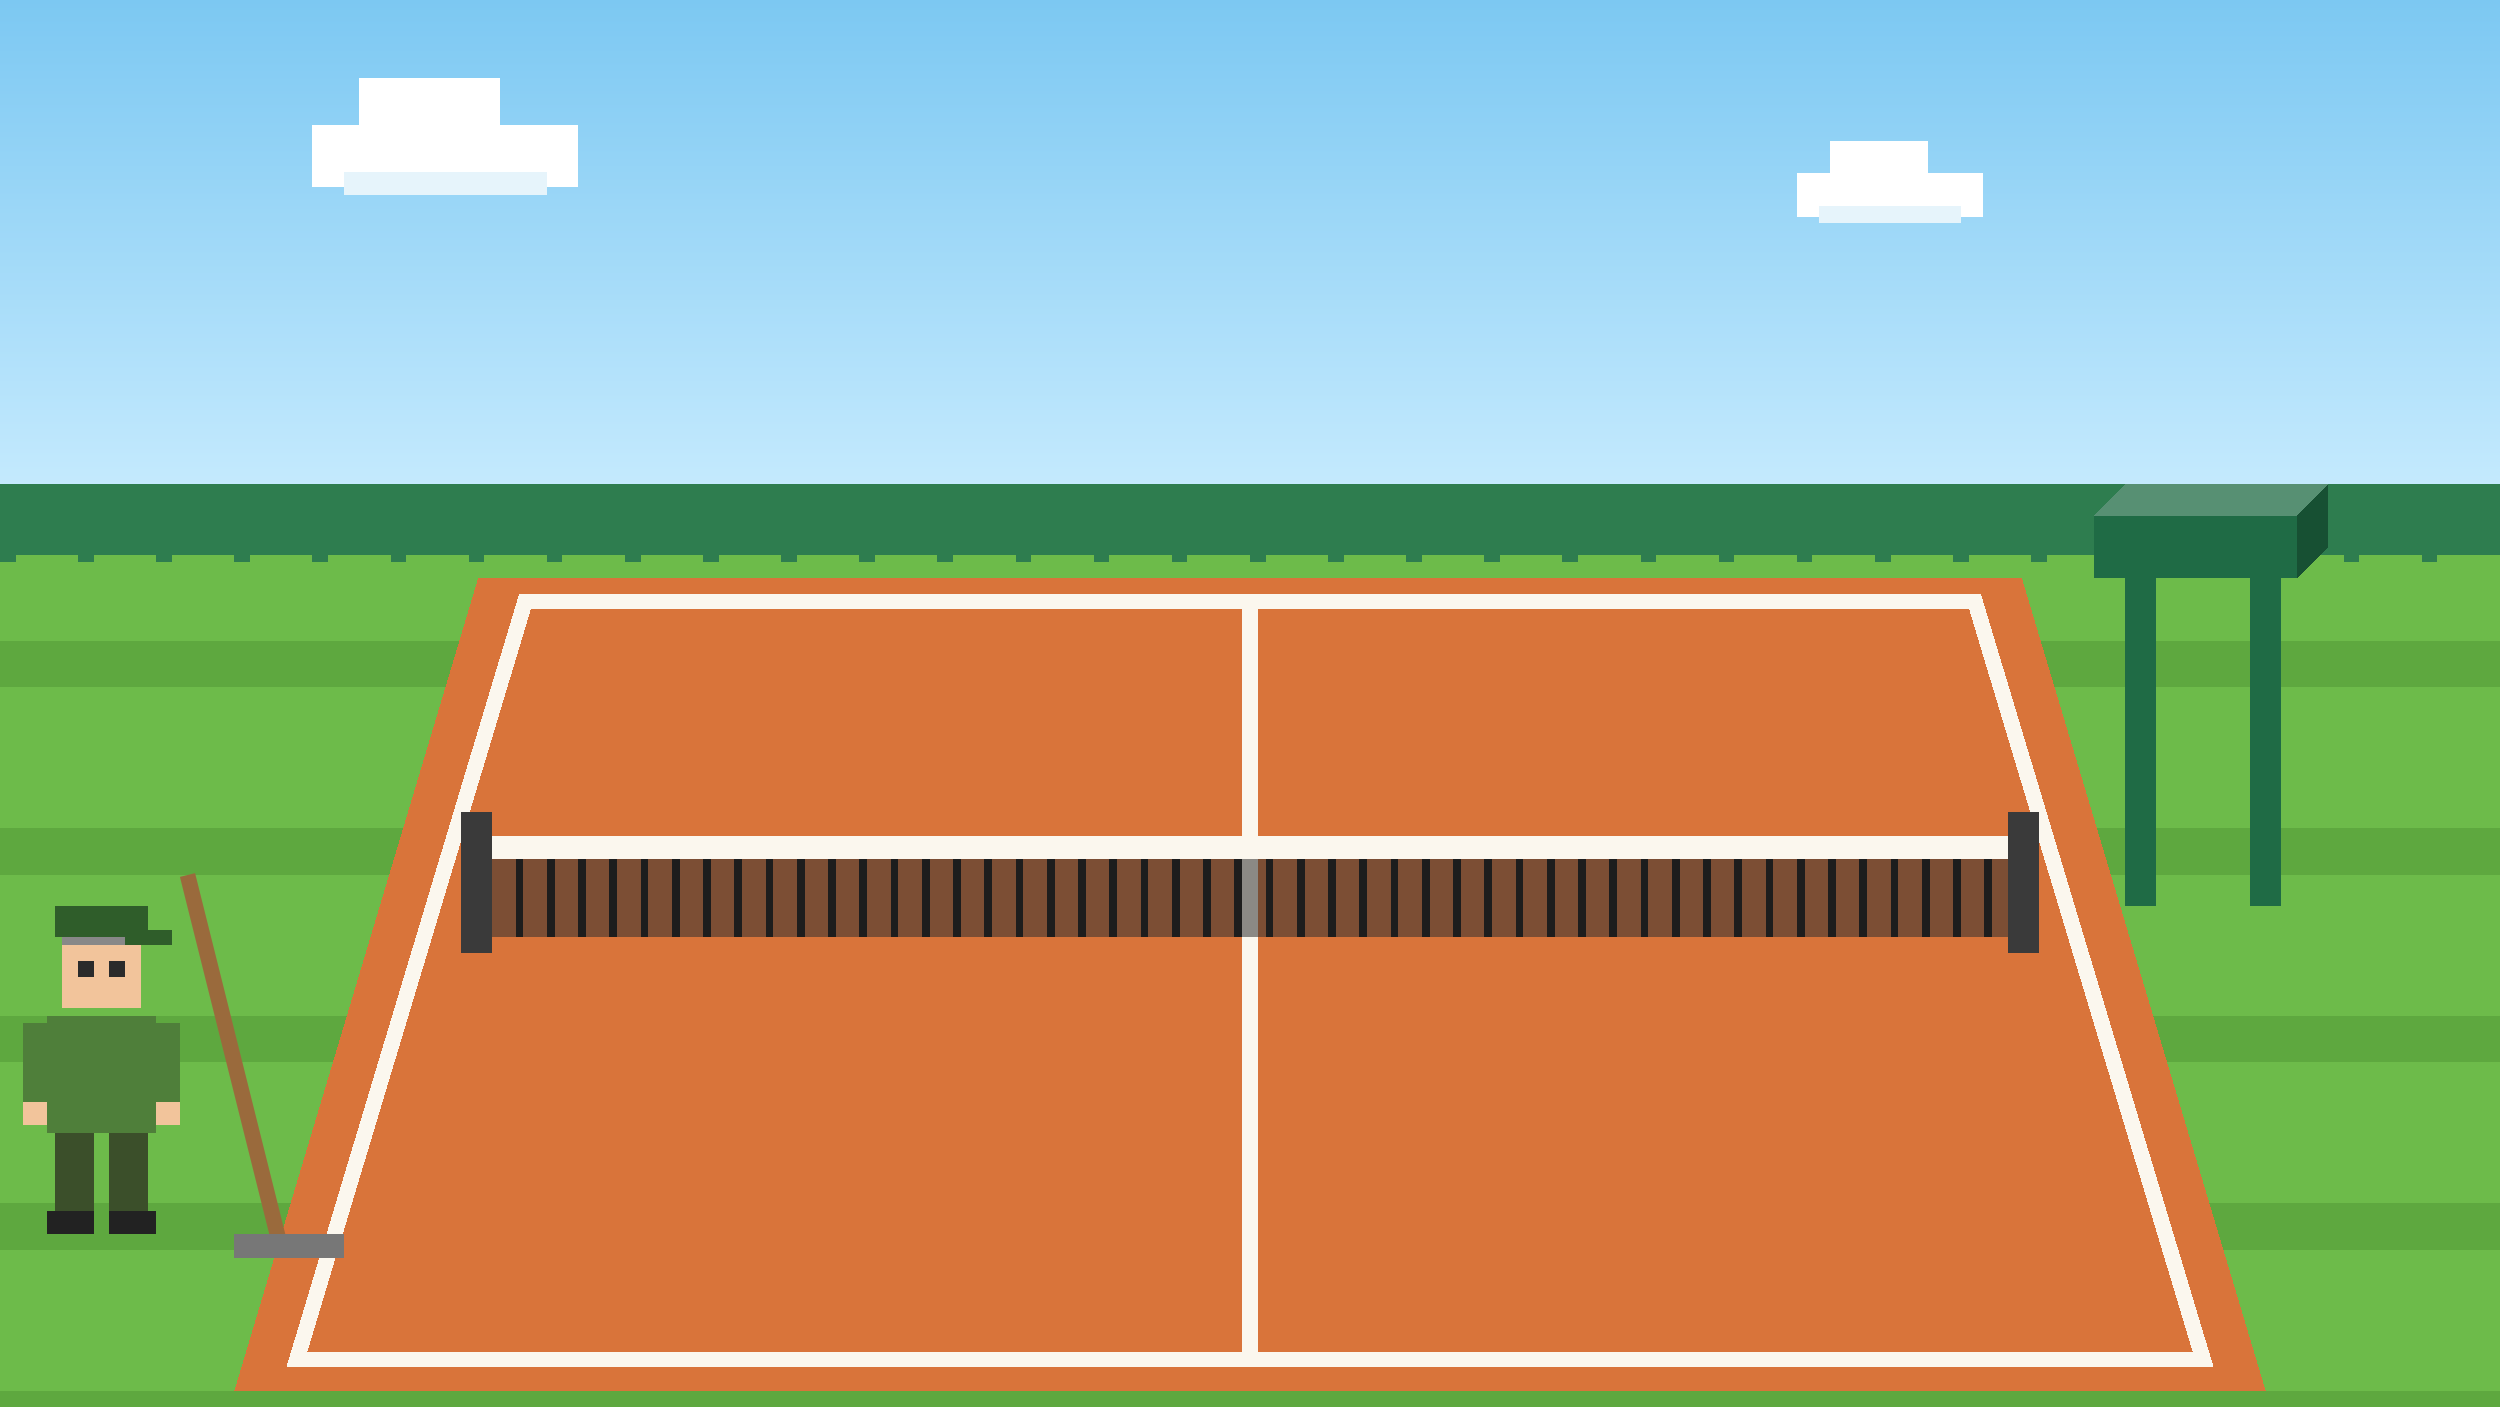
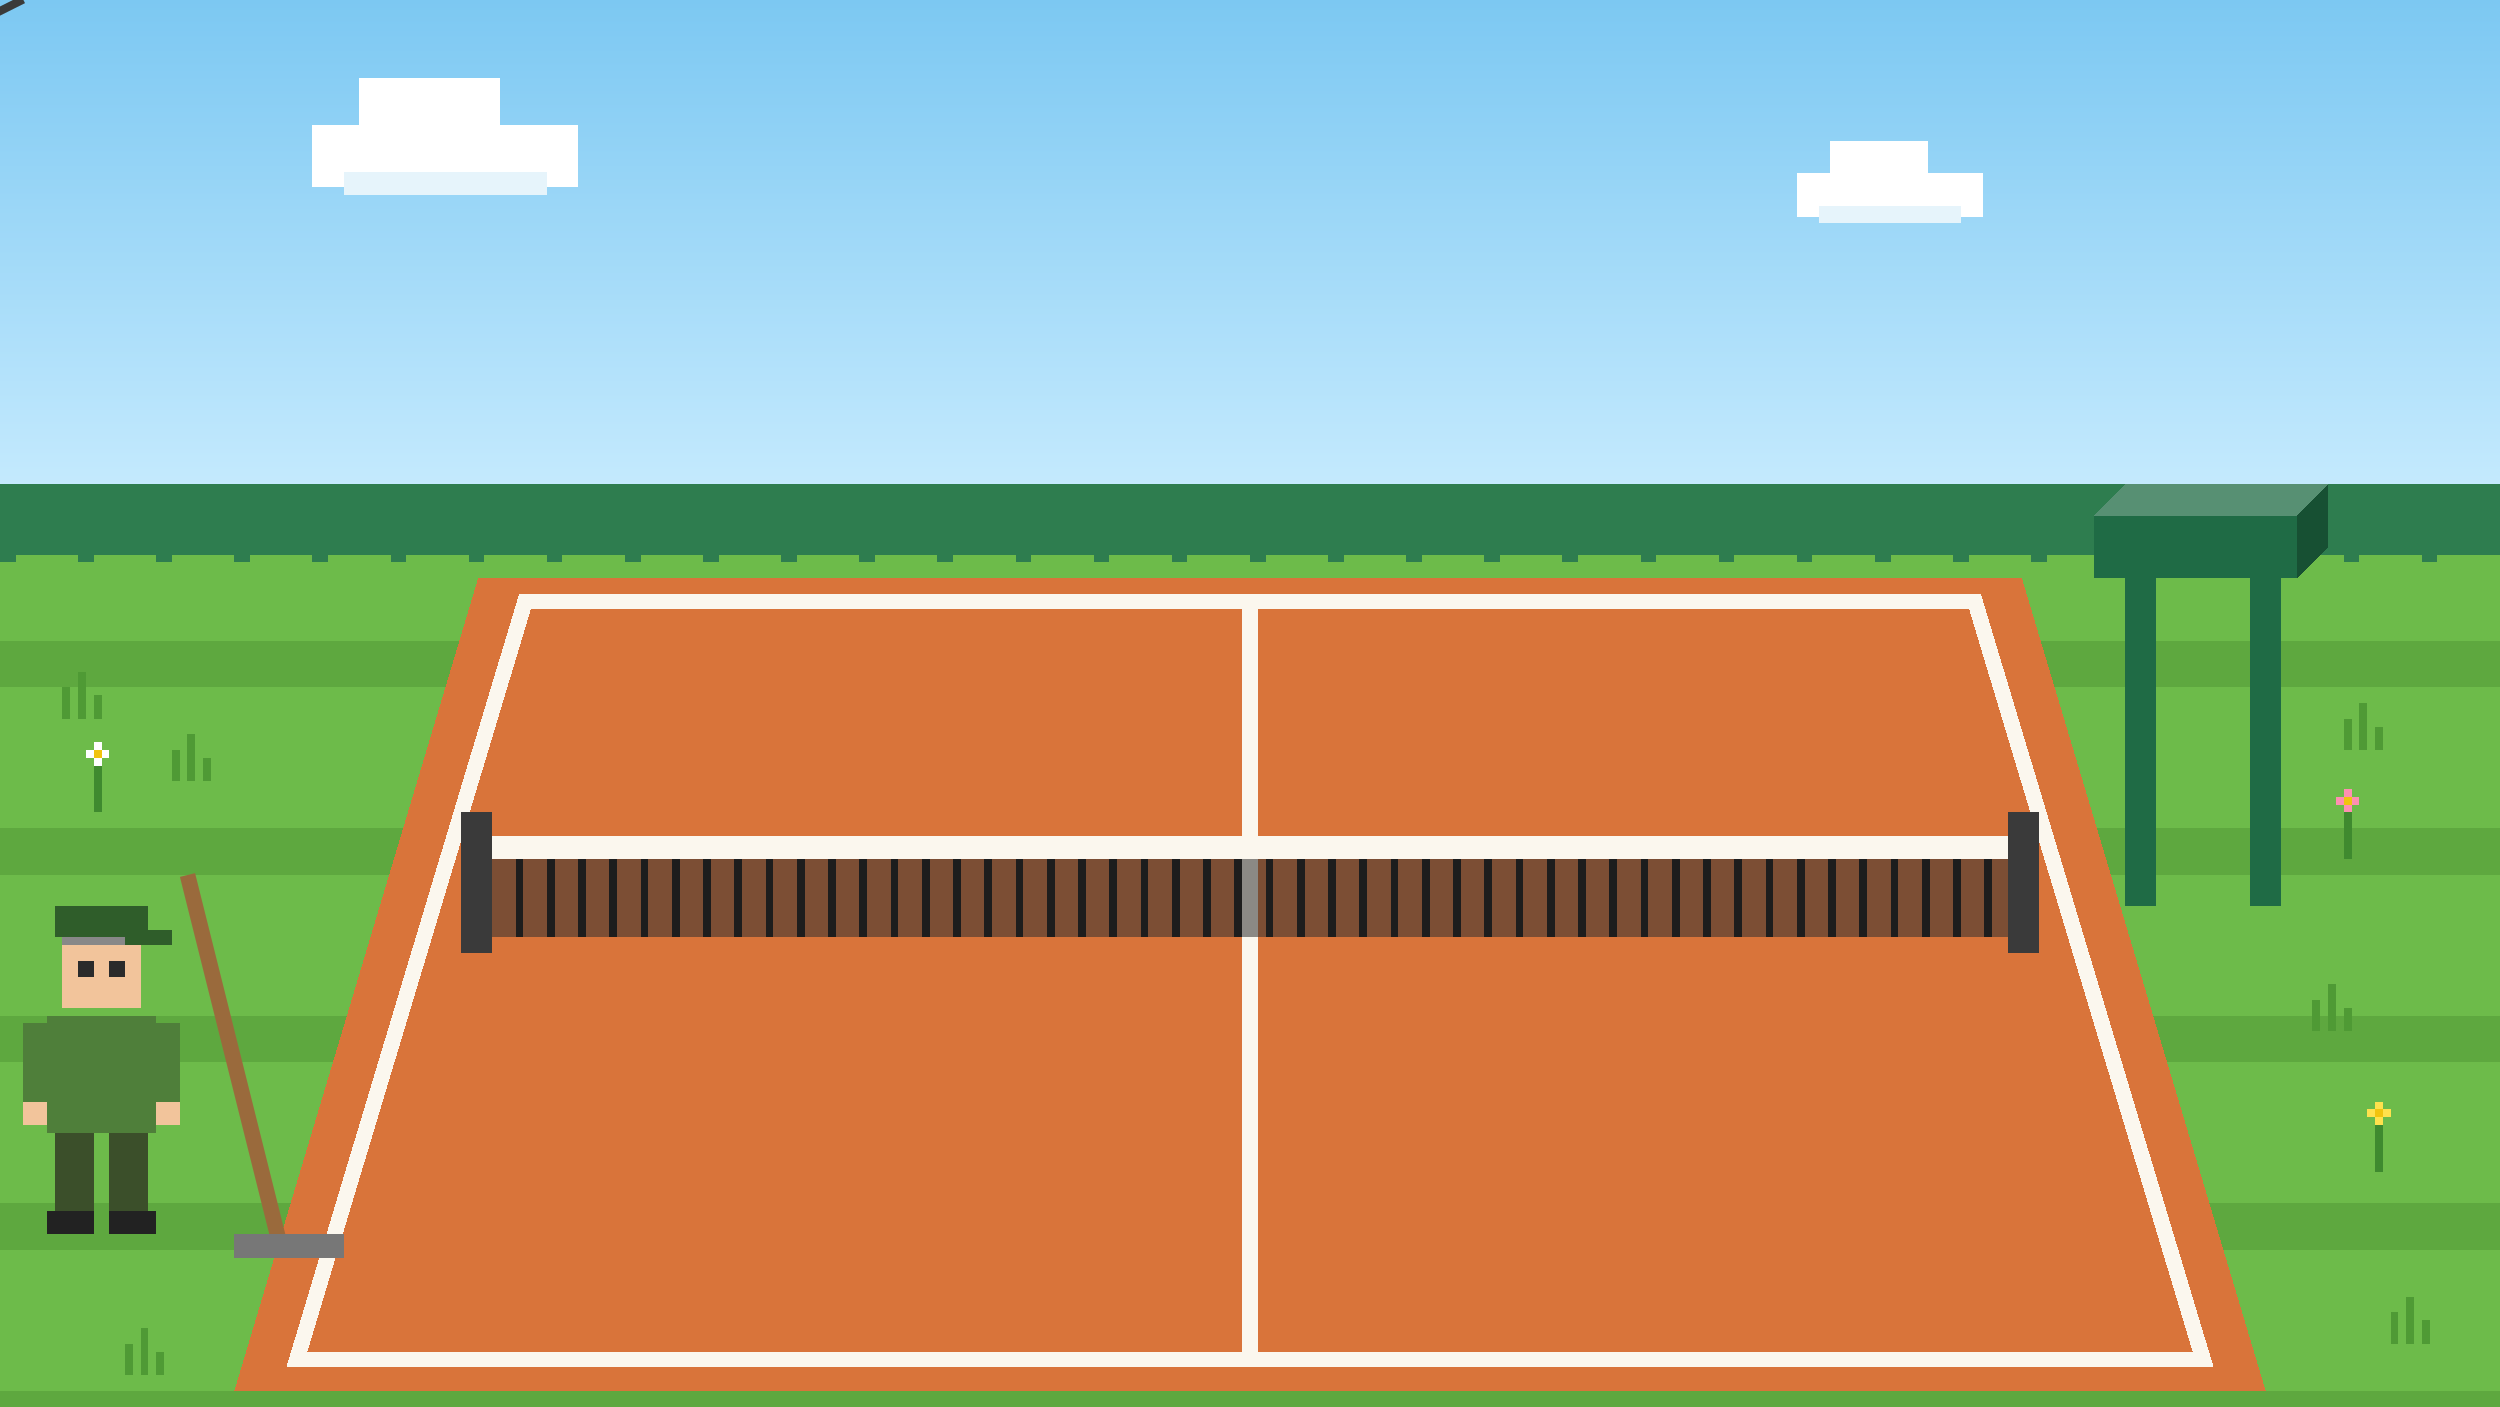
<svg xmlns="http://www.w3.org/2000/svg" viewBox="0 0 320 180" shape-rendering="crispEdges">
  <defs>
    <linearGradient id="sky" x1="0" y1="0" x2="0" y2="1">
      <stop offset="0" stop-color="#7cc8f2" />
      <stop offset="1" stop-color="#cdeeff" />
    </linearGradient>
  </defs>
  <rect x="0" y="0" width="320" height="70" fill="url(#sky)" />
  <rect x="0" y="70" width="320" height="110" fill="#6dbb4a" />
  <rect x="0" y="82" width="320" height="6" fill="#5ea83f" />
  <rect x="0" y="106" width="320" height="6" fill="#5ea83f" />
  <rect x="0" y="130" width="320" height="6" fill="#5ea83f" />
  <rect x="0" y="154" width="320" height="6" fill="#5ea83f" />
  <rect x="0" y="178" width="320" height="6" fill="#5ea83f" />
  <g>
-     <animateTransform attributeName="transform" type="translate" values="0 0;12.0 0;0 0" dur="26s" repeatCount="indefinite" />
+     <animateTransform attributeName="transform" type="translate" values="0 0;18.0 0;0 0" dur="9s" repeatCount="indefinite" />
    <rect x="40" y="16.0" width="34.0" height="8.0" fill="#ffffff" />
    <rect x="46.0" y="10" width="18.0" height="8.0" fill="#ffffff" />
    <rect x="44.0" y="22.0" width="26.0" height="3.0" fill="#e6f4fb" />
  </g>
  <g>
-     <animateTransform attributeName="transform" type="translate" values="0 0;8.4 0;0 0" dur="27s" repeatCount="indefinite" />
+     <animateTransform attributeName="transform" type="translate" values="0 0;12.6 0;0 0" dur="9s" repeatCount="indefinite" />
    <rect x="230" y="22.2" width="23.8" height="5.6" fill="#ffffff" />
    <rect x="234.2" y="18" width="12.6" height="5.6" fill="#ffffff" />
    <rect x="232.8" y="26.4" width="18.2" height="2.1" fill="#e6f4fb" />
  </g>
  <rect x="0" y="62" width="2" height="10" fill="#2e7d4f" />
  <rect x="10" y="62" width="2" height="10" fill="#2e7d4f" />
  <rect x="20" y="62" width="2" height="10" fill="#2e7d4f" />
  <rect x="30" y="62" width="2" height="10" fill="#2e7d4f" />
  <rect x="40" y="62" width="2" height="10" fill="#2e7d4f" />
  <rect x="50" y="62" width="2" height="10" fill="#2e7d4f" />
  <rect x="60" y="62" width="2" height="10" fill="#2e7d4f" />
  <rect x="70" y="62" width="2" height="10" fill="#2e7d4f" />
  <rect x="80" y="62" width="2" height="10" fill="#2e7d4f" />
  <rect x="90" y="62" width="2" height="10" fill="#2e7d4f" />
  <rect x="100" y="62" width="2" height="10" fill="#2e7d4f" />
  <rect x="110" y="62" width="2" height="10" fill="#2e7d4f" />
  <rect x="120" y="62" width="2" height="10" fill="#2e7d4f" />
  <rect x="130" y="62" width="2" height="10" fill="#2e7d4f" />
  <rect x="140" y="62" width="2" height="10" fill="#2e7d4f" />
  <rect x="150" y="62" width="2" height="10" fill="#2e7d4f" />
  <rect x="160" y="62" width="2" height="10" fill="#2e7d4f" />
  <rect x="170" y="62" width="2" height="10" fill="#2e7d4f" />
  <rect x="180" y="62" width="2" height="10" fill="#2e7d4f" />
  <rect x="190" y="62" width="2" height="10" fill="#2e7d4f" />
  <rect x="200" y="62" width="2" height="10" fill="#2e7d4f" />
  <rect x="210" y="62" width="2" height="10" fill="#2e7d4f" />
  <rect x="220" y="62" width="2" height="10" fill="#2e7d4f" />
  <rect x="230" y="62" width="2" height="10" fill="#2e7d4f" />
  <rect x="240" y="62" width="2" height="10" fill="#2e7d4f" />
  <rect x="250" y="62" width="2" height="10" fill="#2e7d4f" />
  <rect x="260" y="62" width="2" height="10" fill="#2e7d4f" />
  <rect x="270" y="62" width="2" height="10" fill="#2e7d4f" />
  <rect x="280" y="62" width="2" height="10" fill="#2e7d4f" />
  <rect x="290" y="62" width="2" height="10" fill="#2e7d4f" />
  <rect x="300" y="62" width="2" height="10" fill="#2e7d4f" />
  <rect x="310" y="62" width="2" height="10" fill="#2e7d4f" />
  <rect x="0" y="62" width="320" height="9" fill="#2e7d4f" />
  <polygon points="61.2,74 258.8,74 290,178 30,178" fill="#d9743a" />
  <polygon points="67.2,77 252.8,77 282,174 38,174" fill="none" stroke="#fbf7ee" stroke-width="2" />
  <line x1="160.0" y1="77" x2="160.0" y2="174" stroke="#fbf7ee" stroke-width="2" />
  <rect x="62" y="108" width="196" height="12" fill="#2f2f2f" opacity="0.55" />
  <rect x="62" y="108" width="1" height="12" fill="#1d1d1d" />
  <rect x="66" y="108" width="1" height="12" fill="#1d1d1d" />
  <rect x="70" y="108" width="1" height="12" fill="#1d1d1d" />
  <rect x="74" y="108" width="1" height="12" fill="#1d1d1d" />
  <rect x="78" y="108" width="1" height="12" fill="#1d1d1d" />
  <rect x="82" y="108" width="1" height="12" fill="#1d1d1d" />
  <rect x="86" y="108" width="1" height="12" fill="#1d1d1d" />
  <rect x="90" y="108" width="1" height="12" fill="#1d1d1d" />
  <rect x="94" y="108" width="1" height="12" fill="#1d1d1d" />
  <rect x="98" y="108" width="1" height="12" fill="#1d1d1d" />
  <rect x="102" y="108" width="1" height="12" fill="#1d1d1d" />
  <rect x="106" y="108" width="1" height="12" fill="#1d1d1d" />
  <rect x="110" y="108" width="1" height="12" fill="#1d1d1d" />
  <rect x="114" y="108" width="1" height="12" fill="#1d1d1d" />
  <rect x="118" y="108" width="1" height="12" fill="#1d1d1d" />
  <rect x="122" y="108" width="1" height="12" fill="#1d1d1d" />
  <rect x="126" y="108" width="1" height="12" fill="#1d1d1d" />
  <rect x="130" y="108" width="1" height="12" fill="#1d1d1d" />
  <rect x="134" y="108" width="1" height="12" fill="#1d1d1d" />
  <rect x="138" y="108" width="1" height="12" fill="#1d1d1d" />
  <rect x="142" y="108" width="1" height="12" fill="#1d1d1d" />
  <rect x="146" y="108" width="1" height="12" fill="#1d1d1d" />
  <rect x="150" y="108" width="1" height="12" fill="#1d1d1d" />
  <rect x="154" y="108" width="1" height="12" fill="#1d1d1d" />
  <rect x="158" y="108" width="1" height="12" fill="#1d1d1d" />
  <rect x="162" y="108" width="1" height="12" fill="#1d1d1d" />
  <rect x="166" y="108" width="1" height="12" fill="#1d1d1d" />
  <rect x="170" y="108" width="1" height="12" fill="#1d1d1d" />
  <rect x="174" y="108" width="1" height="12" fill="#1d1d1d" />
  <rect x="178" y="108" width="1" height="12" fill="#1d1d1d" />
  <rect x="182" y="108" width="1" height="12" fill="#1d1d1d" />
  <rect x="186" y="108" width="1" height="12" fill="#1d1d1d" />
  <rect x="190" y="108" width="1" height="12" fill="#1d1d1d" />
  <rect x="194" y="108" width="1" height="12" fill="#1d1d1d" />
  <rect x="198" y="108" width="1" height="12" fill="#1d1d1d" />
  <rect x="202" y="108" width="1" height="12" fill="#1d1d1d" />
  <rect x="206" y="108" width="1" height="12" fill="#1d1d1d" />
  <rect x="210" y="108" width="1" height="12" fill="#1d1d1d" />
  <rect x="214" y="108" width="1" height="12" fill="#1d1d1d" />
  <rect x="218" y="108" width="1" height="12" fill="#1d1d1d" />
  <rect x="222" y="108" width="1" height="12" fill="#1d1d1d" />
  <rect x="226" y="108" width="1" height="12" fill="#1d1d1d" />
  <rect x="230" y="108" width="1" height="12" fill="#1d1d1d" />
  <rect x="234" y="108" width="1" height="12" fill="#1d1d1d" />
  <rect x="238" y="108" width="1" height="12" fill="#1d1d1d" />
  <rect x="242" y="108" width="1" height="12" fill="#1d1d1d" />
  <rect x="246" y="108" width="1" height="12" fill="#1d1d1d" />
  <rect x="250" y="108" width="1" height="12" fill="#1d1d1d" />
  <rect x="254" y="108" width="1" height="12" fill="#1d1d1d" />
  <rect x="62" y="107" width="196" height="3" fill="#fbf7ee" />
  <rect x="59" y="104" width="4" height="18" fill="#3a3a3a" />
  <rect x="257" y="104" width="4" height="18" fill="#3a3a3a" />
  <rect x="272" y="72" width="4" height="44" fill="#1f6b45" />
  <rect x="288" y="72" width="4" height="44" fill="#1f6b45" />
  <polygon points="268,66 272,62 298,62 294,66" fill="#579073" />
  <polygon points="294,66 298,62 298,70 294,74" fill="#175033" />
  <rect x="268" y="66" width="26" height="8" fill="#1f6b45" />
+   <rect x="8" y="88" width="1" height="4" fill="#4f9a35" />
+   <rect x="10" y="86" width="1" height="6" fill="#4f9a35" />
+   <rect x="12" y="89" width="1" height="3" fill="#4f9a35" />
+   <rect x="16" y="172" width="1" height="4" fill="#4f9a35" />
+   <rect x="18" y="170" width="1" height="6" fill="#4f9a35" />
+   <rect x="20" y="173" width="1" height="3" fill="#4f9a35" />
+   <rect x="300" y="92" width="1" height="4" fill="#4f9a35" />
+   <rect x="302" y="90" width="1" height="6" fill="#4f9a35" />
+   <rect x="304" y="93" width="1" height="3" fill="#4f9a35" />
+   <rect x="306" y="168" width="1" height="4" fill="#4f9a35" />
+   <rect x="308" y="166" width="1" height="6" fill="#4f9a35" />
+   <rect x="310" y="169" width="1" height="3" fill="#4f9a35" />
+   <rect x="296" y="128" width="1" height="4" fill="#4f9a35" />
+   <rect x="298" y="126" width="1" height="6" fill="#4f9a35" />
+   <rect x="300" y="129" width="1" height="3" fill="#4f9a35" />
+   <rect x="22" y="96" width="1" height="4" fill="#4f9a35" />
+   <rect x="24" y="94" width="1" height="6" fill="#4f9a35" />
+   <rect x="26" y="97" width="1" height="3" fill="#4f9a35" />
+   <rect x="12" y="98" width="1" height="6" fill="#3f8a2f" />
+   <g>
+     <animateTransform attributeName="transform" type="rotate" values="-8 12 98;8 12 98;-8 12 98" dur="1.4s" repeatCount="indefinite" />
+     <rect x="11" y="96" width="3" height="1" fill="#ffffff" />
+     <rect x="12" y="95" width="1" height="3" fill="#ffffff" />
+     <rect x="12" y="96" width="1" height="1" fill="#f1c40f" />
+   </g>
+   <rect x="304" y="144" width="1" height="6" fill="#3f8a2f" />
+   <g>
+     <animateTransform attributeName="transform" type="rotate" values="-8 304 144;8 304 144;-8 304 144" dur="1.4s" repeatCount="indefinite" />
+     <rect x="303" y="142" width="3" height="1" fill="#ffe14d" />
+     <rect x="304" y="141" width="1" height="3" fill="#ffe14d" />
+     <rect x="304" y="142" width="1" height="1" fill="#f1c40f" />
+   </g>
+   <rect x="300" y="104" width="1" height="6" fill="#3f8a2f" />
+   <g>
+     <animateTransform attributeName="transform" type="rotate" values="-8 300 104;8 300 104;-8 300 104" dur="1.4s" repeatCount="indefinite" />
+     <rect x="299" y="102" width="3" height="1" fill="#ff8fb1" />
+     <rect x="300" y="101" width="1" height="3" fill="#ff8fb1" />
+     <rect x="300" y="102" width="1" height="1" fill="#f1c40f" />
+   </g>
+   <g shape-rendering="auto">
+     <animateTransform attributeName="transform" type="translate" values="-10 16;330 10" dur="14s" begin="0s" repeatCount="indefinite" />
+     <path d="M -3.0 0 L 0 1.5 L 3.0 0" fill="none" stroke="#3a3a3a" stroke-width="0.9">
+       <animate attributeName="d" values="M -3.0 0 L 0 1.5 L 3.0 0;M -3.0 1.5 L 0 0 L 3.0 1.5;M -3.0 0 L 0 1.5 L 3.0 0" dur="0.45s" repeatCount="indefinite" />
+     </path>
+   </g>
+   <g shape-rendering="auto">
+     <animateTransform attributeName="transform" type="translate" values="-10 24;330 18" dur="18s" begin="-5s" repeatCount="indefinite" />
+     <path d="M -2.55 0 L 0 1.275 L 2.55 0" fill="none" stroke="#3a3a3a" stroke-width="0.8">
+       <animate attributeName="d" values="M -2.55 0 L 0 1.275 L 2.55 0;M -2.55 1.275 L 0 0 L 2.55 1.275;M -2.55 0 L 0 1.275 L 2.55 0" dur="0.45s" repeatCount="indefinite" />
+     </path>
+   </g>
  <g>
    <animateTransform attributeName="transform" type="translate" values="0 0;0 -1.00;0 0" keyTimes="0;0.5;1" calcMode="spline" keySplines="0.4 0 0.6 1;0.4 0 0.6 1" dur="1.6s" begin="0.0s" repeatCount="indefinite" />
    <rect x="7.0" y="144.0" width="5.0" height="12.0" fill="#3b4f2a" />
    <rect x="14.0" y="144.0" width="5.0" height="12.0" fill="#3b4f2a" />
    <rect x="6.0" y="155.0" width="6.0" height="3.0" fill="#222222" />
    <rect x="14.0" y="155.0" width="6.0" height="3.0" fill="#222222" />
    <rect x="6.0" y="130.0" width="14.0" height="15.0" fill="#4f7f3a" />
    <rect x="8.0" y="118.0" width="10.0" height="11.0" fill="#f2c49b" />
    <rect x="8.0" y="118.0" width="10.0" height="3.0" fill="#888888" />
    <rect x="10.0" y="123.0" width="2.0" height="2.0" fill="#2b2b2b" />
    <rect x="14.0" y="123.0" width="2.0" height="2.0" fill="#2b2b2b" />
    <rect x="3.0" y="131.0" width="3.0" height="11.0" fill="#4f7f3a" />
    <rect x="20.0" y="131.0" width="3.0" height="11.0" fill="#4f7f3a" />
    <rect x="3.0" y="141.0" width="3.0" height="3.0" fill="#f2c49b" />
    <rect x="20.0" y="141.0" width="3.0" height="3.0" fill="#f2c49b" />
    <rect x="7.0" y="116.0" width="12.0" height="4.0" fill="#2f5d2a" />
    <rect x="16.0" y="119.0" width="6.0" height="2.0" fill="#2f5d2a" />
    <g opacity="0">
      <animate attributeName="opacity" values="0;0;1;0" keyTimes="0;0.92;0.96;1" dur="5.20s" begin="0.7s" repeatCount="indefinite" />
      <rect x="10.0" y="123.0" width="2.0" height="2.0" fill="#f2c49b" />
      <rect x="14.0" y="123.0" width="2.0" height="2.0" fill="#f2c49b" />
    </g>
  </g>
  <g shape-rendering="auto">
    <line x1="24" y1="112" x2="36" y2="160" stroke="#9a6a3c" stroke-width="2" />
  </g>
  <rect x="30" y="158" width="14" height="3" fill="#777777" />
</svg>
